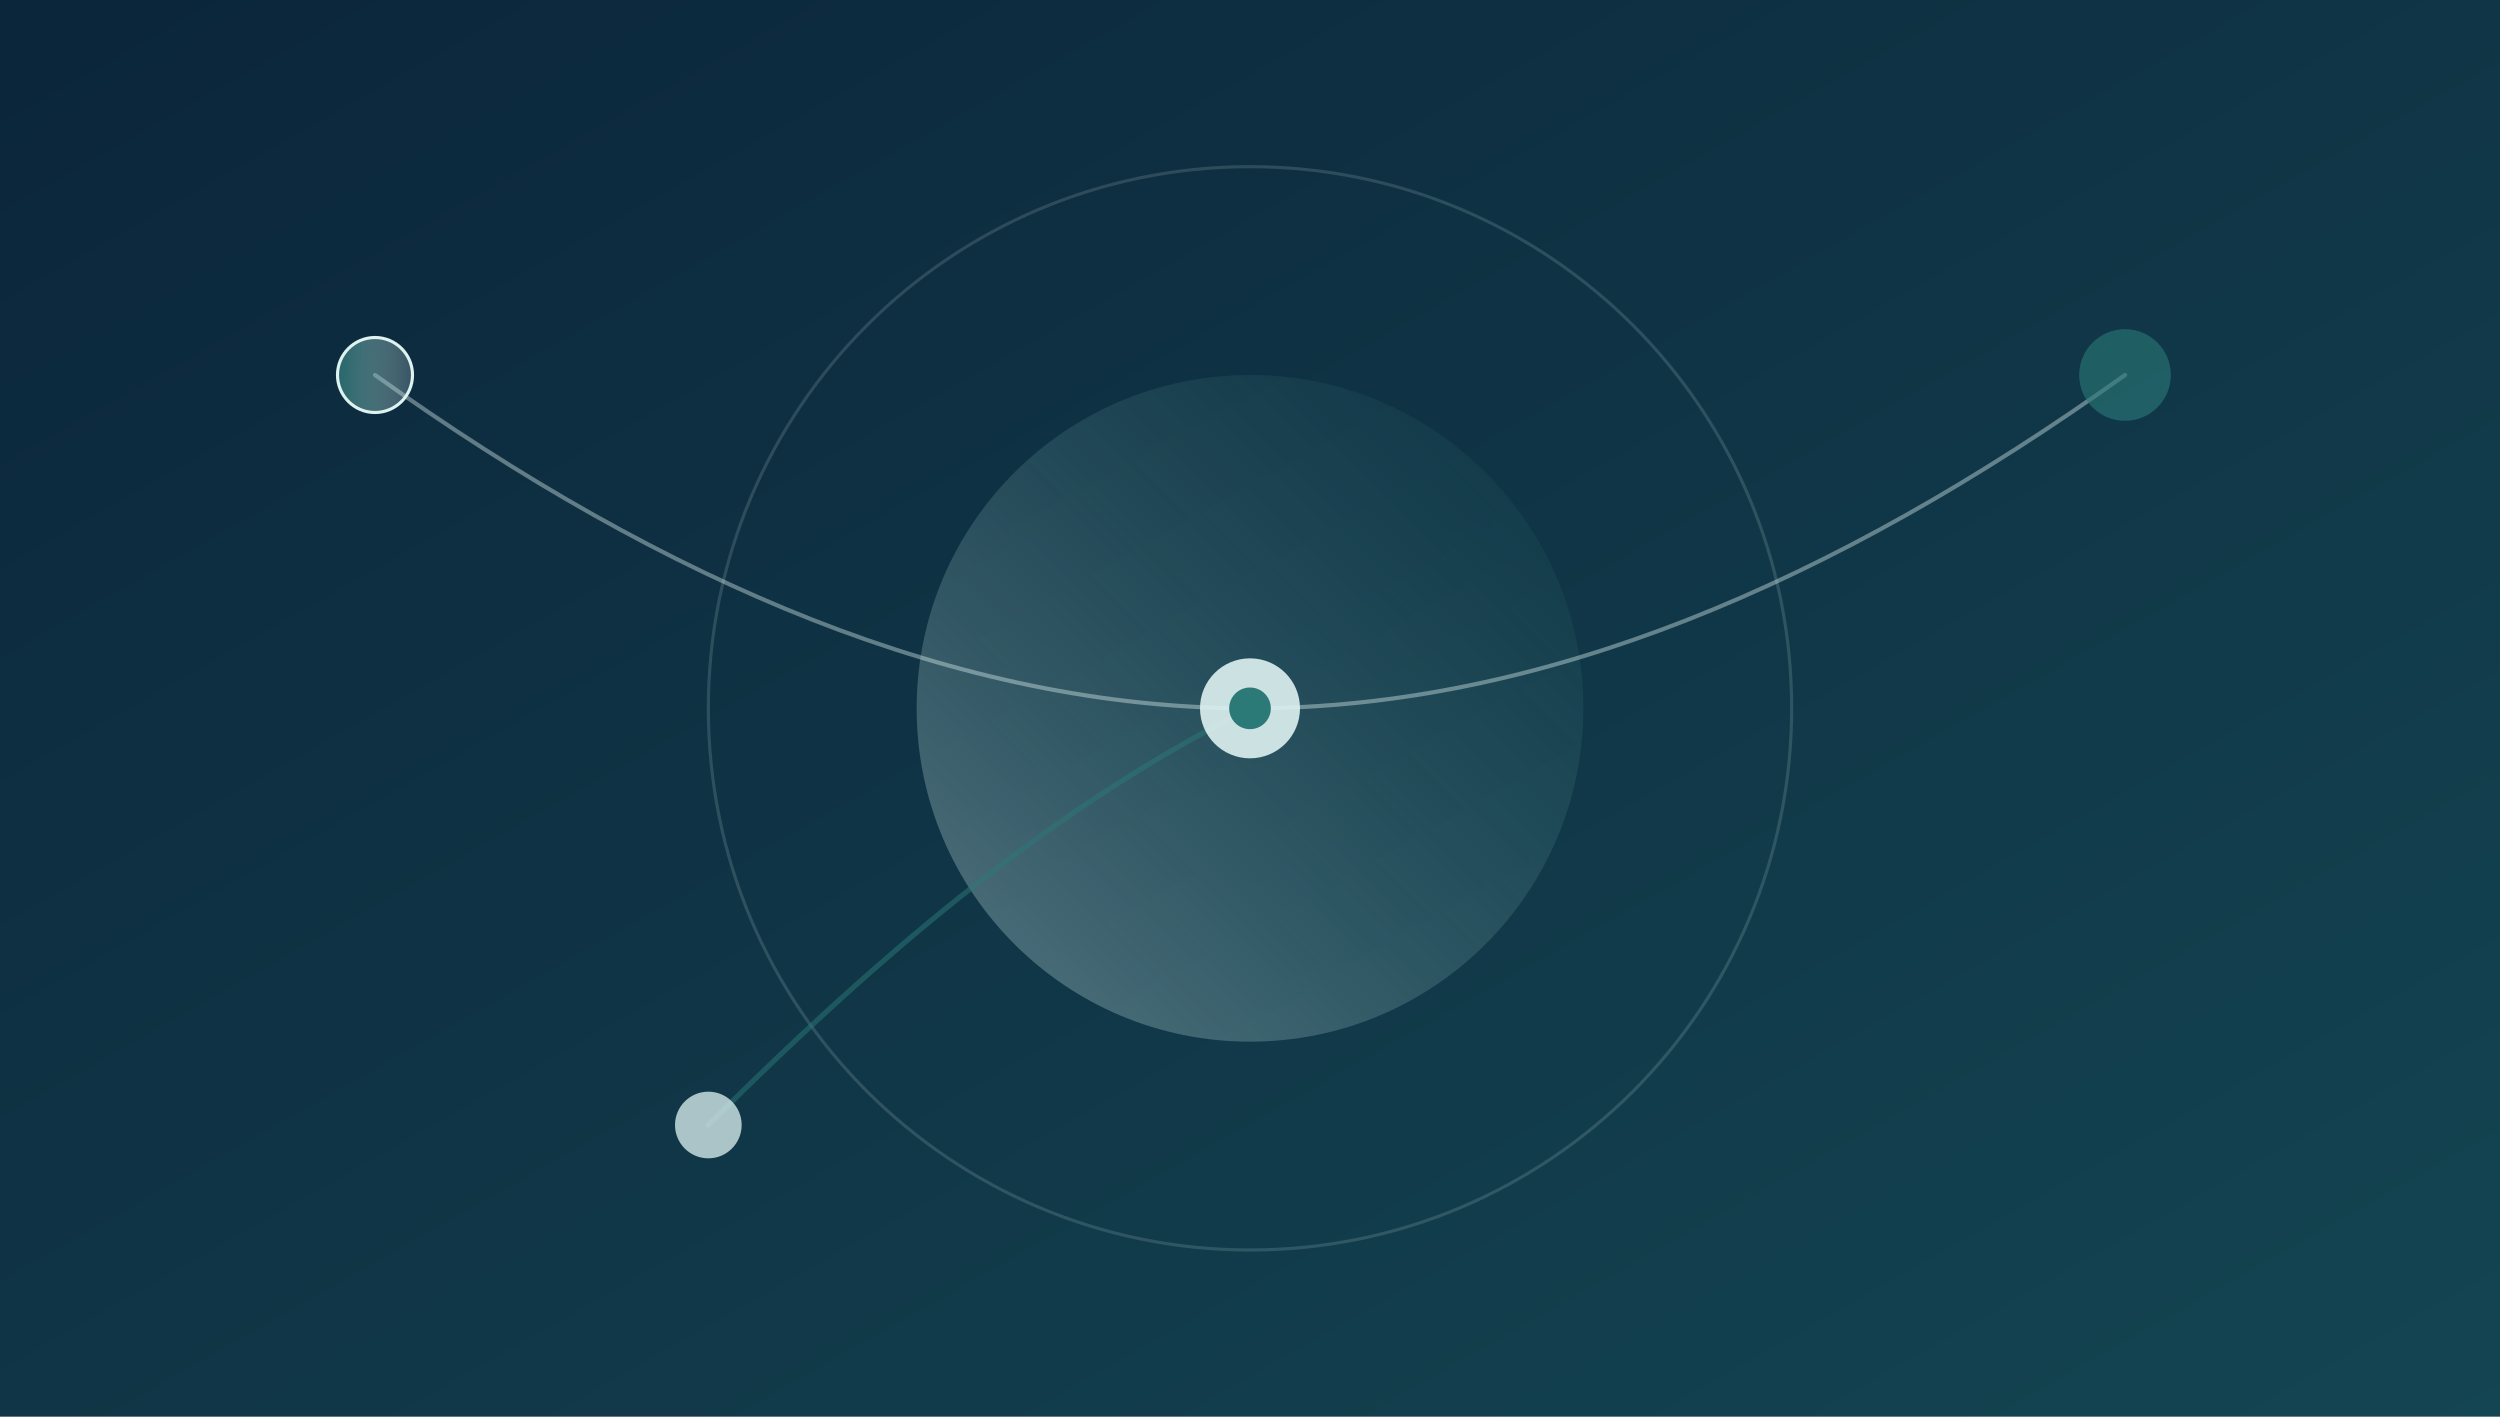
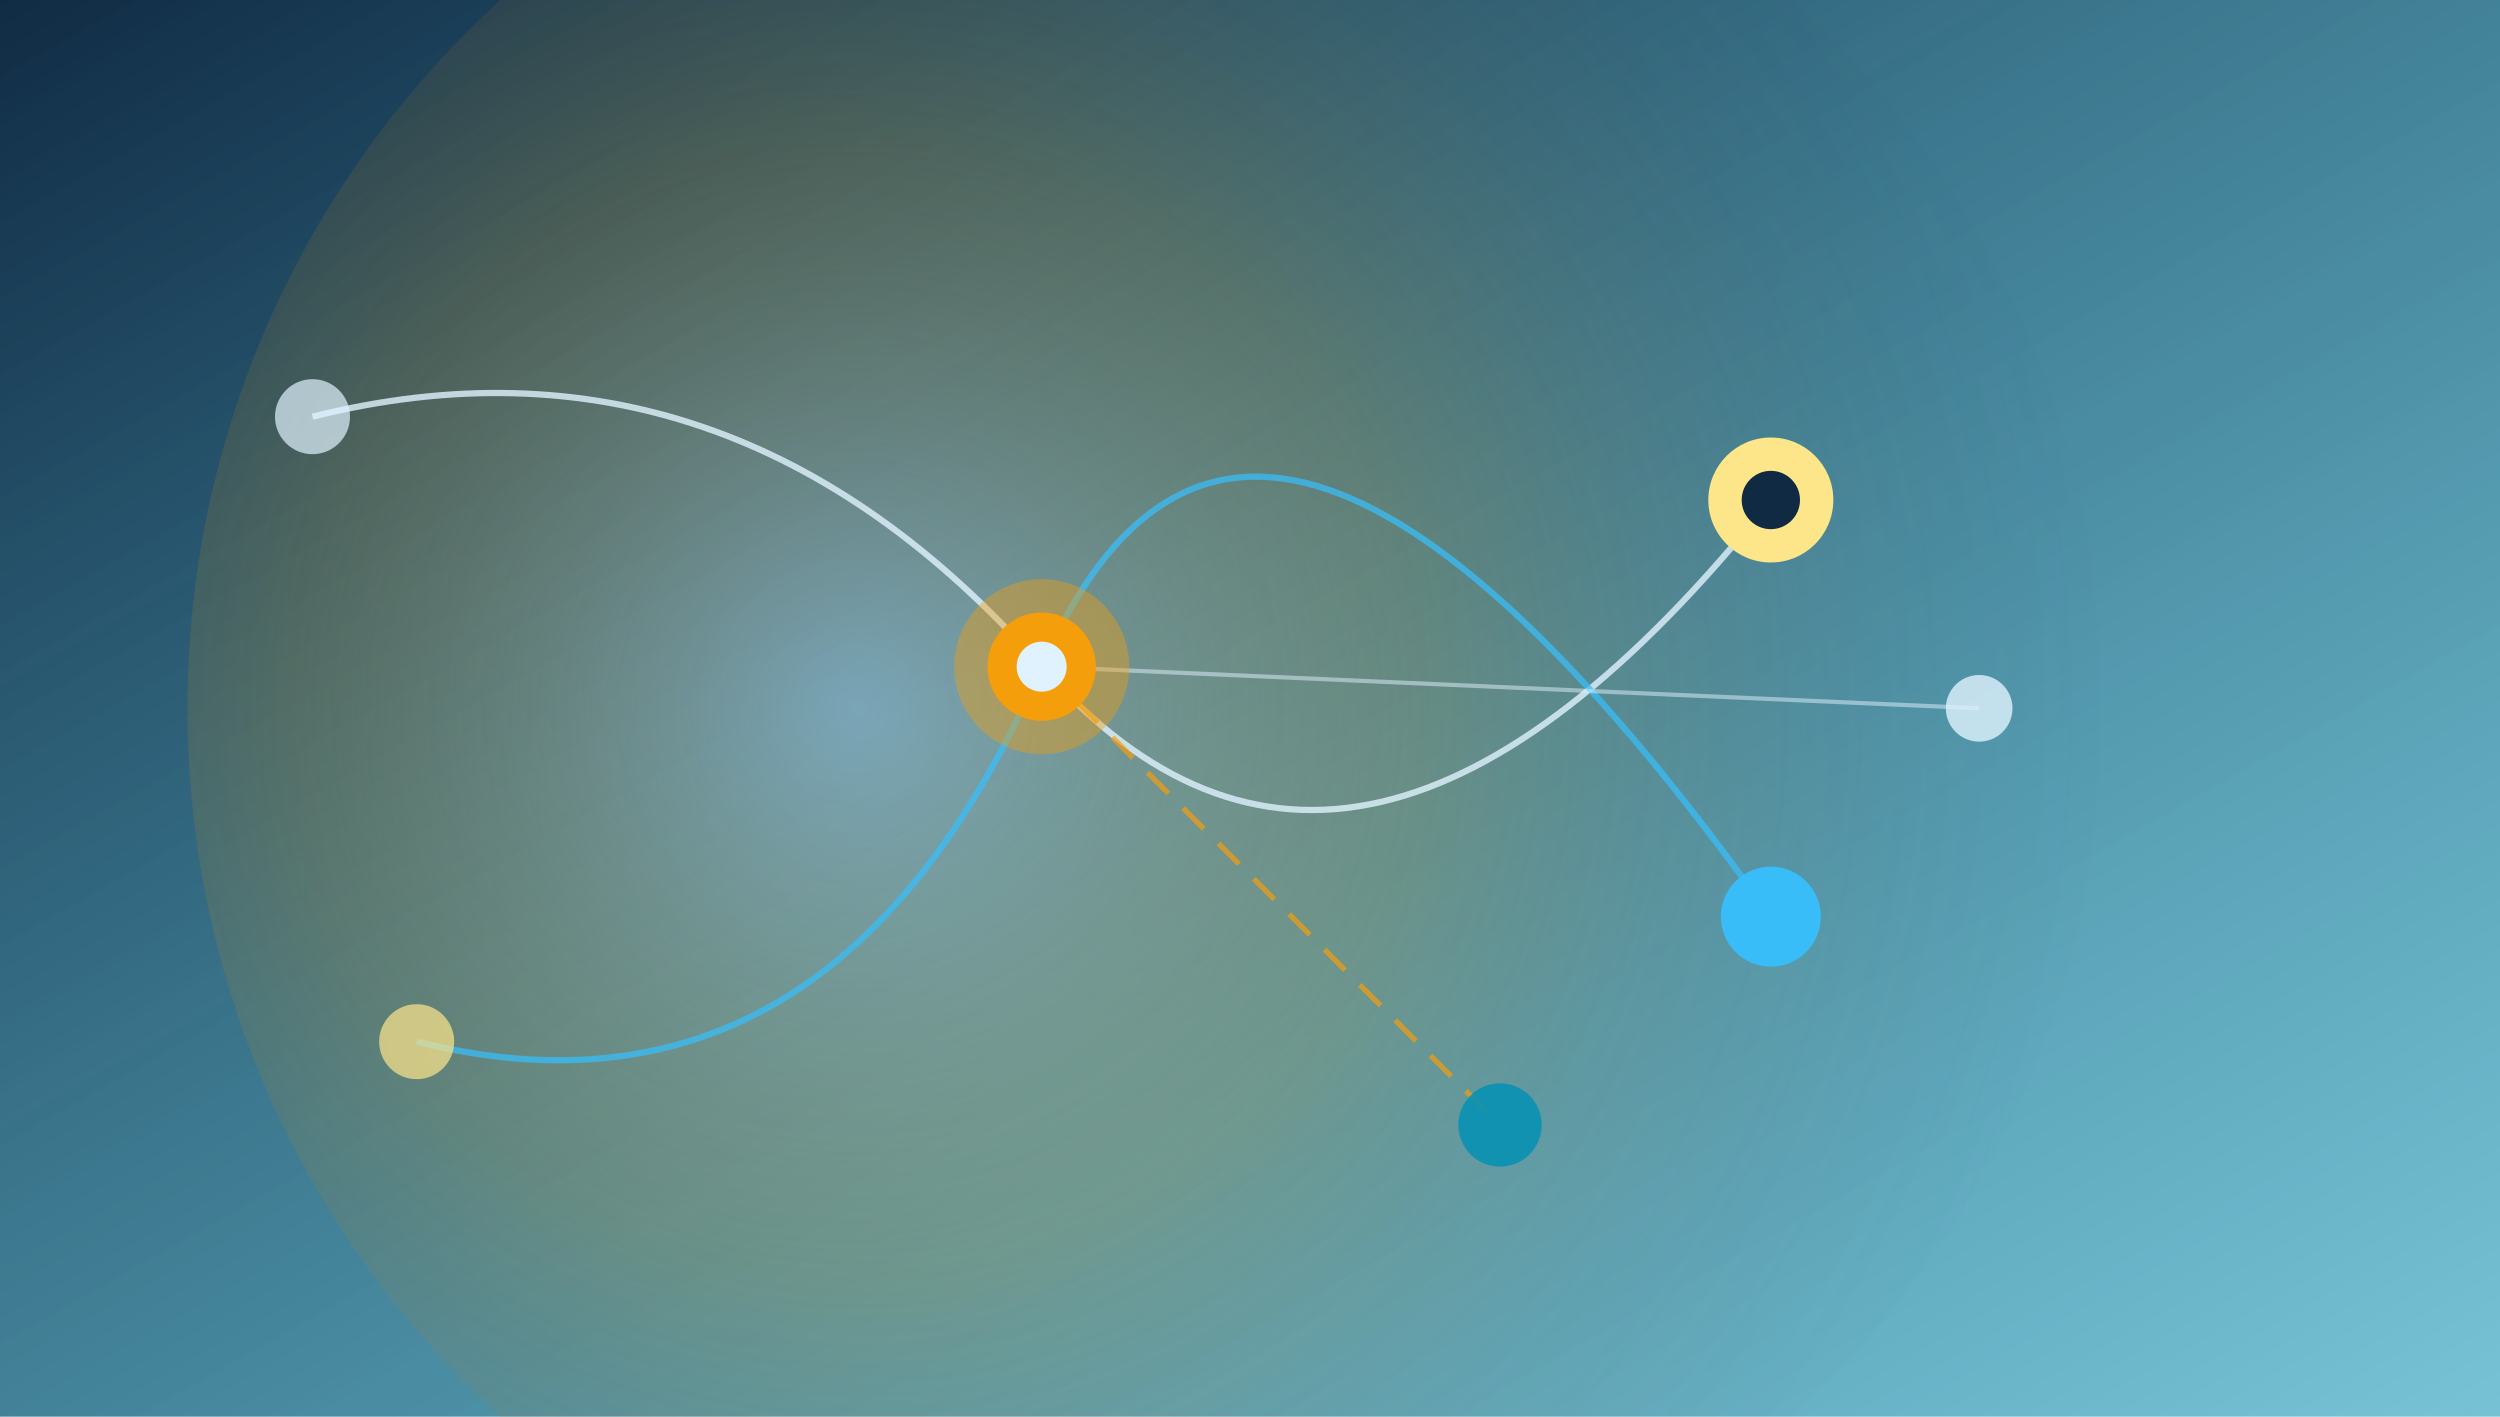
<svg xmlns="http://www.w3.org/2000/svg" viewBox="0 0 1200 680" preserveAspectRatio="xMidYMid slice" width="100%" height="100%">
  <defs>
-     <linearGradient id="gbg" x1="0%" y1="0%" x2="100%" y2="100%">
-       <stop offset="0%" stop-color="#0b253a" />
-       <stop offset="100%" stop-color="#144552" />
+     <linearGradient id="grad_event_1" x1="0%" y1="0%" x2="100%" y2="100%">
+       <stop offset="0%" stop-color="#102A43" />
+       <stop offset="100%" stop-color="#0891B2" stop-opacity="0.55" />
    </linearGradient>
-     <linearGradient id="gm" x1="0%" y1="0%" x2="100%" y2="0%">
-       <stop offset="0%" stop-color="#2b7a78" stop-opacity="0.75" />
-       <stop offset="100%" stop-color="#def2f1" stop-opacity="0.2" />
-     </linearGradient>
-     <linearGradient id="gs" x1="0%" y1="100%" x2="100%" y2="0%">
-       <stop offset="0%" stop-color="#def2f1" stop-opacity="0.35" />
-       <stop offset="100%" stop-color="#2b7a78" stop-opacity="0.05" />
-     </linearGradient>
+     <radialGradient id="glow_event_1" cx="35%" cy="50%" r="65%">
+       <stop offset="0%" stop-color="#E0F2FE" stop-opacity="0.85" />
+       <stop offset="45%" stop-color="#F59E0B" stop-opacity="0.4" />
+       <stop offset="100%" stop-color="#102A43" stop-opacity="0" />
+     </radialGradient>
  </defs>
-   <rect width="1200" height="680" fill="url(#gbg)" />
-   <circle cx="600" cy="340" r="260" fill="none" stroke="#def2f1" stroke-width="1.5" stroke-opacity="0.15" />
-   <circle cx="600" cy="340" r="160" fill="url(#gs)" />
-   <path d="M 180 180 C 320 280, 460 340, 600 340" fill="none" stroke="#def2f1" stroke-width="2" stroke-opacity="0.4" stroke-linecap="round" />
-   <path d="M 1020 180 C 880 280, 740 340, 600 340" fill="none" stroke="#def2f1" stroke-width="2" stroke-opacity="0.4" stroke-linecap="round" />
-   <path d="M 340 540 C 440 440, 520 380, 600 340" fill="none" stroke="#2b7a78" stroke-width="2.5" stroke-opacity="0.5" stroke-linecap="round" />
-   <circle cx="600" cy="340" r="24" fill="#def2f1" fill-opacity="0.9" />
-   <circle cx="600" cy="340" r="10" fill="#2b7a78" />
-   <circle cx="180" cy="180" r="18" fill="url(#gm)" stroke="#def2f1" stroke-width="1.5" />
-   <circle cx="1020" cy="180" r="22" fill="#2b7a78" fill-opacity="0.6" />
-   <circle cx="340" cy="540" r="16" fill="#def2f1" fill-opacity="0.75" />
+   <rect width="1200" height="680" fill="url(#grad_event_1)" />
+   <circle cx="550" cy="340" r="460" fill="url(#glow_event_1)" opacity="0.45" />
+   <path d="M 150 200 Q 350 150 500 320 T 850 240" fill="none" stroke="#E0F2FE" stroke-width="3" stroke-opacity="0.8" />
+   <path d="M 200 500 Q 400 550 500 320 T 850 440" fill="none" stroke="#38BDF8" stroke-width="3" stroke-opacity="0.75" />
+   <path d="M 500 320 L 720 540" fill="none" stroke="#F59E0B" stroke-width="2.5" stroke-opacity="0.7" stroke-dasharray="14 10" />
+   <path d="M 500 320 L 950 340" fill="none" stroke="#E0F2FE" stroke-width="2" stroke-opacity="0.5" />
+   <circle cx="500" cy="320" r="42" fill="#F59E0B" opacity="0.4" />
+   <circle cx="500" cy="320" r="26" fill="#F59E0B" />
+   <circle cx="500" cy="320" r="12" fill="#E0F2FE" />
+   <circle cx="850" cy="240" r="30" fill="#FDE68A" />
+   <circle cx="850" cy="240" r="14" fill="#102A43" />
+   <circle cx="850" cy="440" r="24" fill="#38BDF8" />
+   <circle cx="720" cy="540" r="20" fill="#0891B2" opacity="0.9" />
+   <circle cx="950" cy="340" r="16" fill="#E0F2FE" opacity="0.8" />
+   <circle cx="150" cy="200" r="18" fill="#E0F2FE" opacity="0.7" />
+   <circle cx="200" cy="500" r="18" fill="#FDE68A" opacity="0.7" />
</svg>
